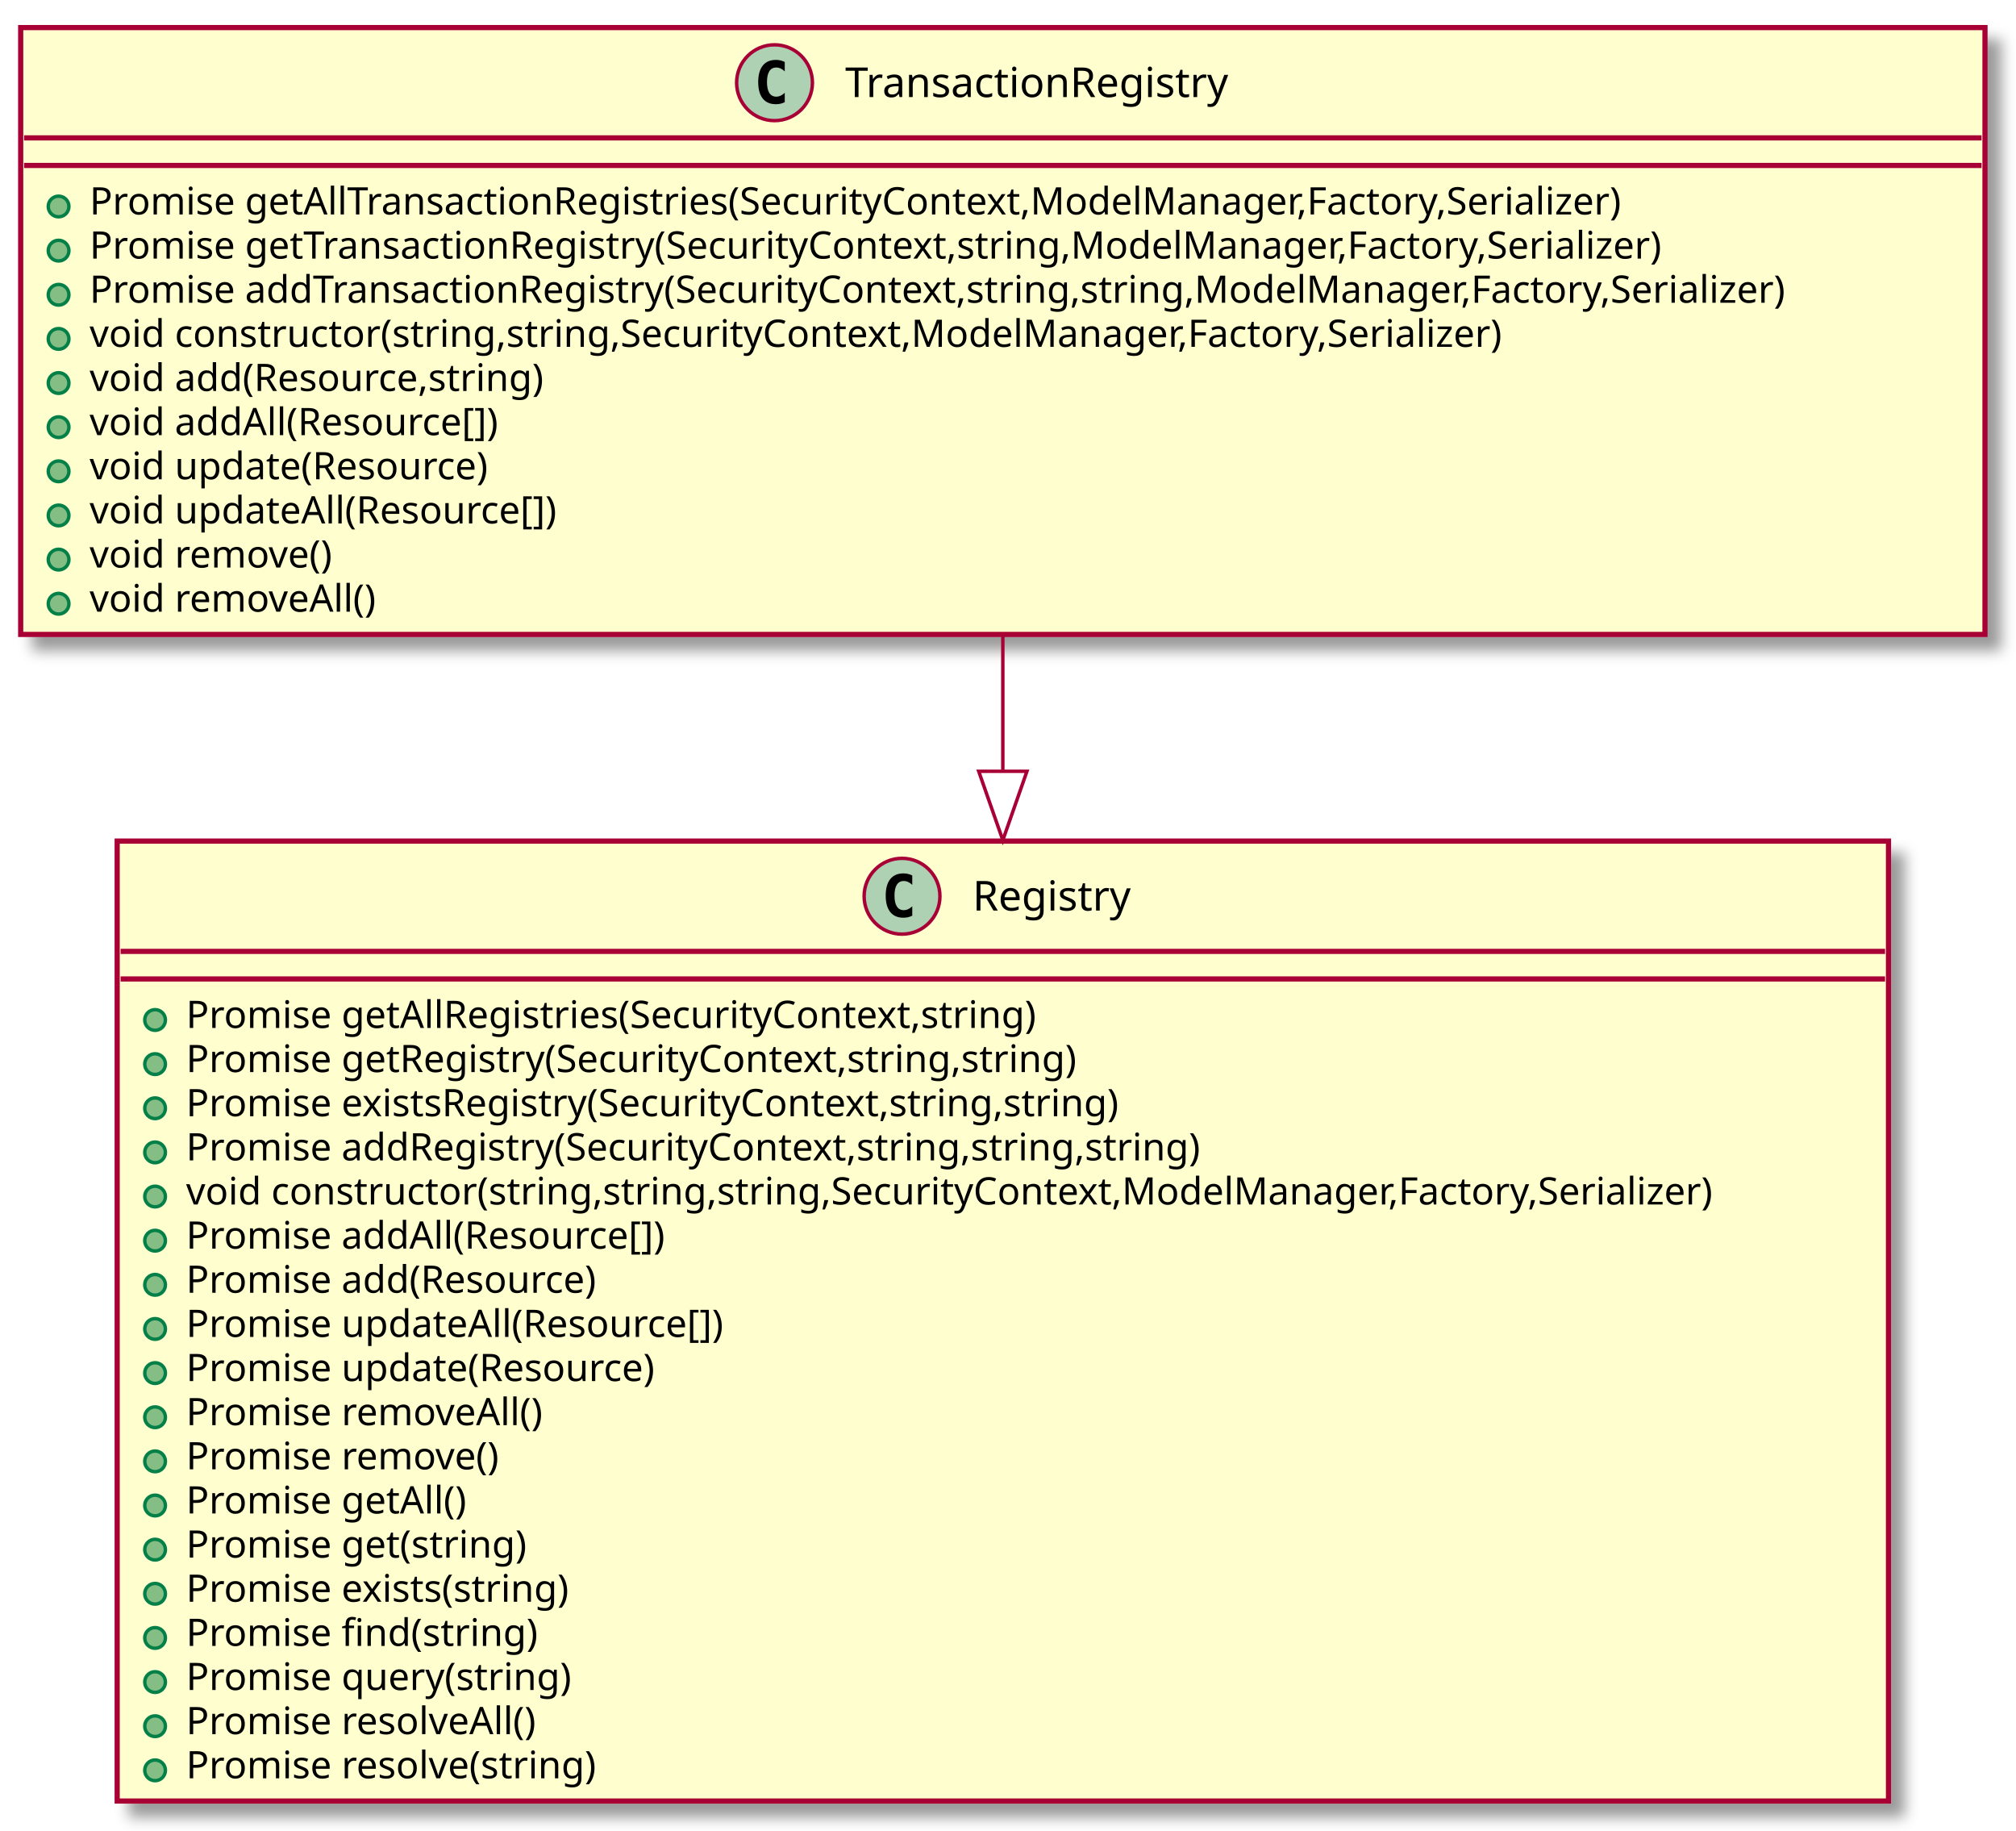
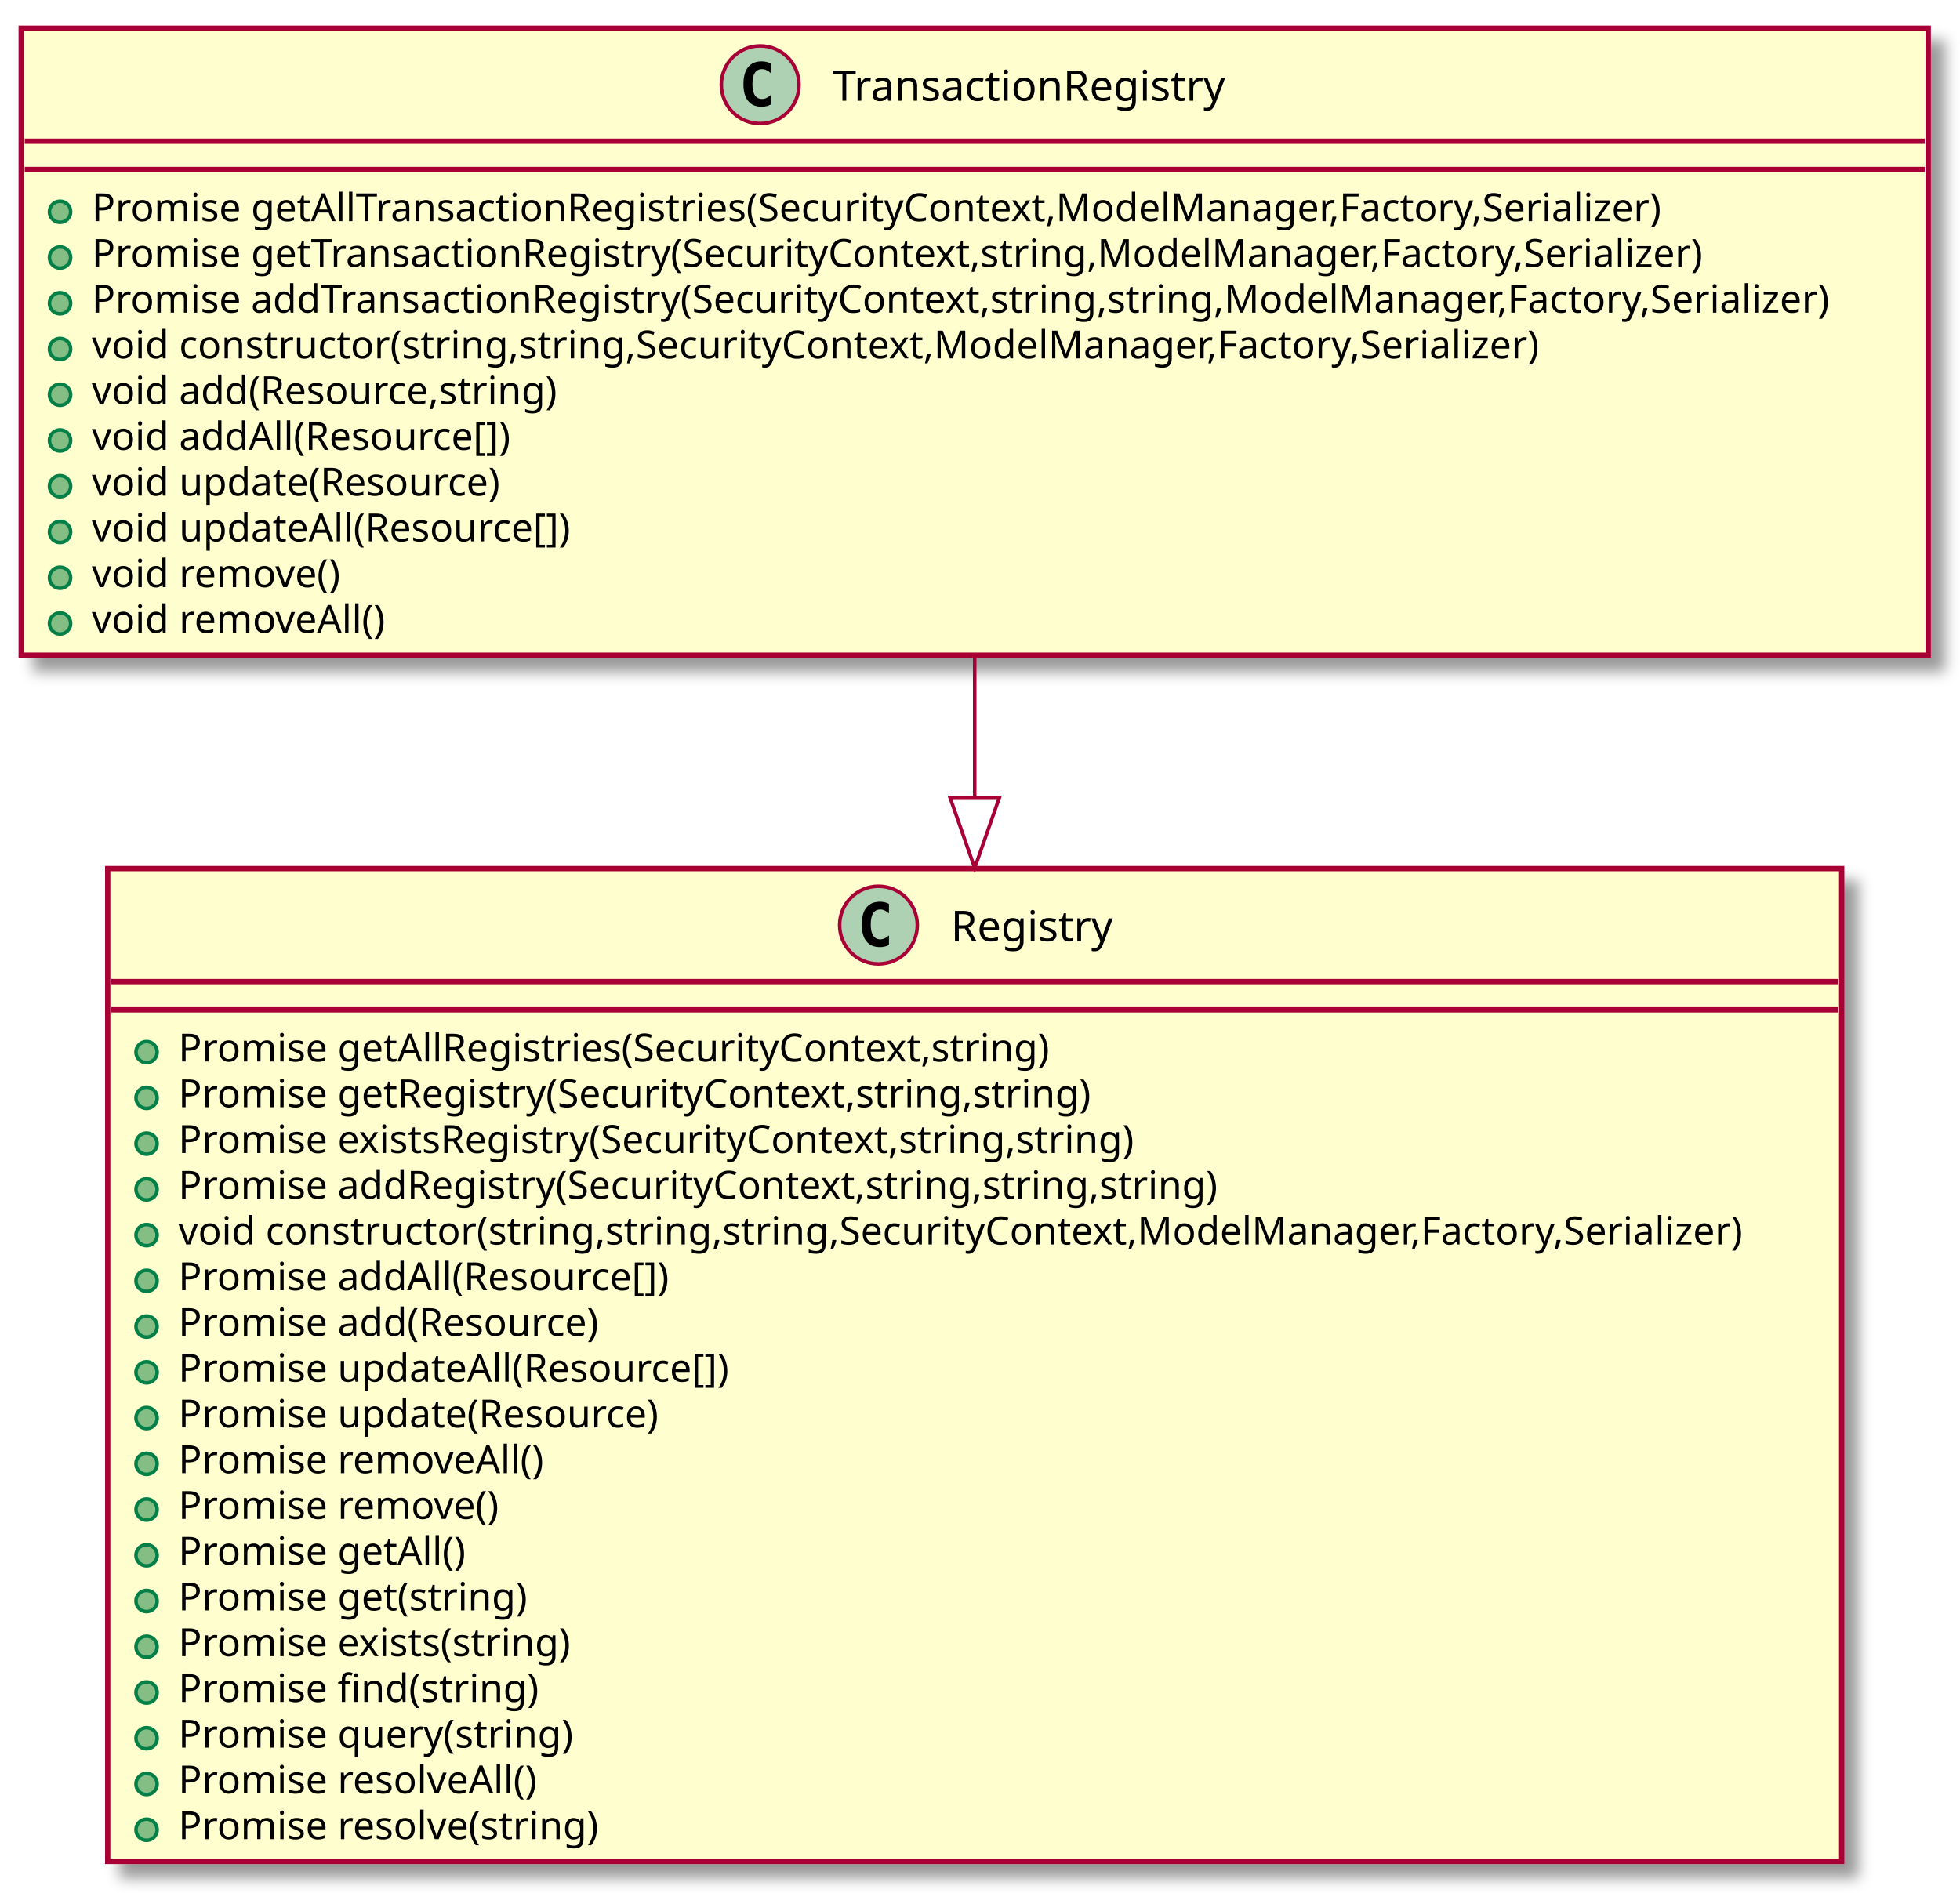
- <svg xmlns="http://www.w3.org/2000/svg" contentScriptType="application/ecmascript" contentStyleType="text/css" height="531px" preserveAspectRatio="none" style="width:585px;height:531px;" version="1.1" viewBox="0 0 585 531" width="585px" zoomAndPan="magnify">
+ <svg xmlns="http://www.w3.org/2000/svg" contentScriptType="application/ecmascript" contentStyleType="text/css" height="536px" preserveAspectRatio="none" style="width:555px;height:536px;" version="1.1" viewBox="0 0 555 536" width="555px" zoomAndPan="magnify">
  <defs>
-     <filter height="300%" id="fe9ughy" width="300%" x="-1" y="-1">
+     <filter height="300%" id="fv90bcb" width="300%" x="-1" y="-1">
      <feGaussianBlur result="blurOut" stdDeviation="2.0" />
      <feColorMatrix in="blurOut" result="blurOut2" type="matrix" values="0 0 0 0 0 0 0 0 0 0 0 0 0 0 0 0 0 0 .4 0" />
      <feOffset dx="4.0" dy="4.0" in="blurOut2" result="blurOut3" />
      <feBlend in="SourceGraphic" in2="blurOut3" mode="normal" />
    </filter>
  </defs>
  <g>
-     <rect fill="#FEFECE" filter="url(#fe9ughy)" height="278.484" style="stroke: #A80036; stroke-width: 1.5;" width="514" x="34" y="244" />
-     <ellipse cx="261.75" cy="260" fill="#ADD1B2" rx="11" ry="11" style="stroke: #A80036; stroke-width: 1.0;" />
-     <path d="M264.719,265.641 Q264.141,265.938 263.5,266.086 Q262.859,266.234 262.156,266.234 Q259.656,266.234 258.336,264.586 Q257.016,262.938 257.016,259.812 Q257.016,256.688 258.336,255.031 Q259.656,253.375 262.156,253.375 Q262.859,253.375 263.508,253.531 Q264.156,253.688 264.719,253.984 L264.719,256.703 Q264.094,256.125 263.5,255.852 Q262.906,255.578 262.281,255.578 Q260.938,255.578 260.25,256.648 Q259.562,257.719 259.562,259.812 Q259.562,261.906 260.25,262.977 Q260.938,264.047 262.281,264.047 Q262.906,264.047 263.5,263.773 Q264.094,263.5 264.719,262.922 L264.719,265.641 Z " />
-     <text fill="#000000" font-family="sans-serif" font-size="12" lengthAdjust="spacingAndGlyphs" textLength="50" x="282.25" y="264.154">Registry</text>
-     <line style="stroke: #A80036; stroke-width: 1.5;" x1="35" x2="547" y1="276" y2="276" />
-     <line style="stroke: #A80036; stroke-width: 1.5;" x1="35" x2="547" y1="284" y2="284" />
-     <ellipse cx="45" cy="295.902" fill="#84BE84" rx="3" ry="3" style="stroke: #038048; stroke-width: 1.0;" />
-     <text fill="#000000" font-family="sans-serif" font-size="11" lengthAdjust="spacingAndGlyphs" textLength="273" x="54" y="298.21">Promise getAllRegistries(SecurityContext,string)</text>
-     <ellipse cx="45" cy="308.707" fill="#84BE84" rx="3" ry="3" style="stroke: #038048; stroke-width: 1.0;" />
-     <text fill="#000000" font-family="sans-serif" font-size="11" lengthAdjust="spacingAndGlyphs" textLength="286" x="54" y="311.015">Promise getRegistry(SecurityContext,string,string)</text>
-     <ellipse cx="45" cy="321.512" fill="#84BE84" rx="3" ry="3" style="stroke: #038048; stroke-width: 1.0;" />
-     <text fill="#000000" font-family="sans-serif" font-size="11" lengthAdjust="spacingAndGlyphs" textLength="302" x="54" y="323.82">Promise existsRegistry(SecurityContext,string,string)</text>
-     <ellipse cx="45" cy="334.316" fill="#84BE84" rx="3" ry="3" style="stroke: #038048; stroke-width: 1.0;" />
-     <text fill="#000000" font-family="sans-serif" font-size="11" lengthAdjust="spacingAndGlyphs" textLength="326" x="54" y="336.625">Promise addRegistry(SecurityContext,string,string,string)</text>
-     <ellipse cx="45" cy="347.121" fill="#84BE84" rx="3" ry="3" style="stroke: #038048; stroke-width: 1.0;" />
-     <text fill="#000000" font-family="sans-serif" font-size="11" lengthAdjust="spacingAndGlyphs" textLength="488" x="54" y="349.429">void constructor(string,string,string,SecurityContext,ModelManager,Factory,Serializer)</text>
-     <ellipse cx="45" cy="359.926" fill="#84BE84" rx="3" ry="3" style="stroke: #038048; stroke-width: 1.0;" />
-     <text fill="#000000" font-family="sans-serif" font-size="11" lengthAdjust="spacingAndGlyphs" textLength="154" x="54" y="362.234">Promise addAll(Resource[])</text>
-     <ellipse cx="45" cy="372.731" fill="#84BE84" rx="3" ry="3" style="stroke: #038048; stroke-width: 1.0;" />
-     <text fill="#000000" font-family="sans-serif" font-size="11" lengthAdjust="spacingAndGlyphs" textLength="133" x="54" y="375.039">Promise add(Resource)</text>
-     <ellipse cx="45" cy="385.535" fill="#84BE84" rx="3" ry="3" style="stroke: #038048; stroke-width: 1.0;" />
-     <text fill="#000000" font-family="sans-serif" font-size="11" lengthAdjust="spacingAndGlyphs" textLength="172" x="54" y="387.843">Promise updateAll(Resource[])</text>
-     <ellipse cx="45" cy="398.34" fill="#84BE84" rx="3" ry="3" style="stroke: #038048; stroke-width: 1.0;" />
-     <text fill="#000000" font-family="sans-serif" font-size="11" lengthAdjust="spacingAndGlyphs" textLength="151" x="54" y="400.648">Promise update(Resource)</text>
-     <ellipse cx="45" cy="411.144" fill="#84BE84" rx="3" ry="3" style="stroke: #038048; stroke-width: 1.0;" />
-     <text fill="#000000" font-family="sans-serif" font-size="11" lengthAdjust="spacingAndGlyphs" textLength="115" x="54" y="413.453">Promise removeAll()</text>
-     <ellipse cx="45" cy="423.949" fill="#84BE84" rx="3" ry="3" style="stroke: #038048; stroke-width: 1.0;" />
-     <text fill="#000000" font-family="sans-serif" font-size="11" lengthAdjust="spacingAndGlyphs" textLength="102" x="54" y="426.257">Promise remove()</text>
-     <ellipse cx="45" cy="436.754" fill="#84BE84" rx="3" ry="3" style="stroke: #038048; stroke-width: 1.0;" />
-     <text fill="#000000" font-family="sans-serif" font-size="11" lengthAdjust="spacingAndGlyphs" textLength="90" x="54" y="439.062">Promise getAll()</text>
-     <ellipse cx="45" cy="449.559" fill="#84BE84" rx="3" ry="3" style="stroke: #038048; stroke-width: 1.0;" />
-     <text fill="#000000" font-family="sans-serif" font-size="11" lengthAdjust="spacingAndGlyphs" textLength="110" x="54" y="451.867">Promise get(string)</text>
-     <ellipse cx="45" cy="462.363" fill="#84BE84" rx="3" ry="3" style="stroke: #038048; stroke-width: 1.0;" />
-     <text fill="#000000" font-family="sans-serif" font-size="11" lengthAdjust="spacingAndGlyphs" textLength="126" x="54" y="464.671">Promise exists(string)</text>
-     <ellipse cx="45" cy="475.168" fill="#84BE84" rx="3" ry="3" style="stroke: #038048; stroke-width: 1.0;" />
-     <text fill="#000000" font-family="sans-serif" font-size="11" lengthAdjust="spacingAndGlyphs" textLength="113" x="54" y="477.476">Promise find(string)</text>
-     <ellipse cx="45" cy="487.973" fill="#84BE84" rx="3" ry="3" style="stroke: #038048; stroke-width: 1.0;" />
-     <text fill="#000000" font-family="sans-serif" font-size="11" lengthAdjust="spacingAndGlyphs" textLength="124" x="54" y="490.281">Promise query(string)</text>
-     <ellipse cx="45" cy="500.777" fill="#84BE84" rx="3" ry="3" style="stroke: #038048; stroke-width: 1.0;" />
-     <text fill="#000000" font-family="sans-serif" font-size="11" lengthAdjust="spacingAndGlyphs" textLength="114" x="54" y="503.085">Promise resolveAll()</text>
-     <ellipse cx="45" cy="513.582" fill="#84BE84" rx="3" ry="3" style="stroke: #038048; stroke-width: 1.0;" />
-     <text fill="#000000" font-family="sans-serif" font-size="11" lengthAdjust="spacingAndGlyphs" textLength="134" x="54" y="515.89">Promise resolve(string)</text>
-     <rect fill="#FEFECE" filter="url(#fe9ughy)" height="176.047" style="stroke: #A80036; stroke-width: 1.5;" width="570" x="6" y="8" />
-     <ellipse cx="224.75" cy="24" fill="#ADD1B2" rx="11" ry="11" style="stroke: #A80036; stroke-width: 1.0;" />
-     <path d="M227.719,29.641 Q227.141,29.938 226.5,30.086 Q225.859,30.234 225.156,30.234 Q222.656,30.234 221.336,28.586 Q220.016,26.938 220.016,23.812 Q220.016,20.688 221.336,19.031 Q222.656,17.375 225.156,17.375 Q225.859,17.375 226.508,17.531 Q227.156,17.688 227.719,17.984 L227.719,20.703 Q227.094,20.125 226.5,19.852 Q225.906,19.578 225.281,19.578 Q223.938,19.578 223.25,20.648 Q222.562,21.719 222.562,23.812 Q222.562,25.906 223.25,26.977 Q223.938,28.047 225.281,28.047 Q225.906,28.047 226.5,27.773 Q227.094,27.5 227.719,26.922 L227.719,29.641 Z " />
-     <text fill="#000000" font-family="sans-serif" font-size="12" lengthAdjust="spacingAndGlyphs" textLength="124" x="245.25" y="28.154">TransactionRegistry</text>
-     <line style="stroke: #A80036; stroke-width: 1.5;" x1="7" x2="575" y1="40" y2="40" />
-     <line style="stroke: #A80036; stroke-width: 1.5;" x1="7" x2="575" y1="48" y2="48" />
-     <ellipse cx="17" cy="59.902" fill="#84BE84" rx="3" ry="3" style="stroke: #038048; stroke-width: 1.0;" />
-     <text fill="#000000" font-family="sans-serif" font-size="11" lengthAdjust="spacingAndGlyphs" textLength="491" x="26" y="62.21">Promise getAllTransactionRegistries(SecurityContext,ModelManager,Factory,Serializer)</text>
-     <ellipse cx="17" cy="72.707" fill="#84BE84" rx="3" ry="3" style="stroke: #038048; stroke-width: 1.0;" />
-     <text fill="#000000" font-family="sans-serif" font-size="11" lengthAdjust="spacingAndGlyphs" textLength="504" x="26" y="75.015">Promise getTransactionRegistry(SecurityContext,string,ModelManager,Factory,Serializer)</text>
-     <ellipse cx="17" cy="85.512" fill="#84BE84" rx="3" ry="3" style="stroke: #038048; stroke-width: 1.0;" />
-     <text fill="#000000" font-family="sans-serif" font-size="11" lengthAdjust="spacingAndGlyphs" textLength="544" x="26" y="87.82">Promise addTransactionRegistry(SecurityContext,string,string,ModelManager,Factory,Serializer)</text>
-     <ellipse cx="17" cy="98.316" fill="#84BE84" rx="3" ry="3" style="stroke: #038048; stroke-width: 1.0;" />
-     <text fill="#000000" font-family="sans-serif" font-size="11" lengthAdjust="spacingAndGlyphs" textLength="451" x="26" y="100.624">void constructor(string,string,SecurityContext,ModelManager,Factory,Serializer)</text>
-     <ellipse cx="17" cy="111.121" fill="#84BE84" rx="3" ry="3" style="stroke: #038048; stroke-width: 1.0;" />
-     <text fill="#000000" font-family="sans-serif" font-size="11" lengthAdjust="spacingAndGlyphs" textLength="146" x="26" y="113.429">void add(Resource,string)</text>
-     <ellipse cx="17" cy="123.926" fill="#84BE84" rx="3" ry="3" style="stroke: #038048; stroke-width: 1.0;" />
-     <text fill="#000000" font-family="sans-serif" font-size="11" lengthAdjust="spacingAndGlyphs" textLength="130" x="26" y="126.234">void addAll(Resource[])</text>
-     <ellipse cx="17" cy="136.731" fill="#84BE84" rx="3" ry="3" style="stroke: #038048; stroke-width: 1.0;" />
-     <text fill="#000000" font-family="sans-serif" font-size="11" lengthAdjust="spacingAndGlyphs" textLength="127" x="26" y="139.039">void update(Resource)</text>
-     <ellipse cx="17" cy="149.535" fill="#84BE84" rx="3" ry="3" style="stroke: #038048; stroke-width: 1.0;" />
-     <text fill="#000000" font-family="sans-serif" font-size="11" lengthAdjust="spacingAndGlyphs" textLength="148" x="26" y="151.843">void updateAll(Resource[])</text>
-     <ellipse cx="17" cy="162.34" fill="#84BE84" rx="3" ry="3" style="stroke: #038048; stroke-width: 1.0;" />
-     <text fill="#000000" font-family="sans-serif" font-size="11" lengthAdjust="spacingAndGlyphs" textLength="78" x="26" y="164.648">void remove()</text>
-     <ellipse cx="17" cy="175.144" fill="#84BE84" rx="3" ry="3" style="stroke: #038048; stroke-width: 1.0;" />
-     <text fill="#000000" font-family="sans-serif" font-size="11" lengthAdjust="spacingAndGlyphs" textLength="91" x="26" y="177.453">void removeAll()</text>
-     <path d="M291,184.058 C291,196.613 291,209.849 291,223.28 " fill="none" style="stroke: #A80036; stroke-width: 1.0;" />
-     <polygon fill="none" points="298,223.749,291,243.749,284,223.749,298,223.749" style="stroke: #A80036; stroke-width: 1.0;" />
+     <rect fill="#FEFECE" filter="url(#fv90bcb)" height="281.191" style="stroke: #A80036; stroke-width: 1.5;" width="491" x="30.5" y="246" />
+     <ellipse cx="248.75" cy="262" fill="#ADD1B2" rx="11" ry="11" style="stroke: #A80036; stroke-width: 1.0;" />
+     <path d="M251.723,267.643 Q251.142,267.942 250.503,268.091 Q249.864,268.241 249.158,268.241 Q246.651,268.241 245.332,266.589 Q244.012,264.937 244.012,261.816 Q244.012,258.687 245.332,257.035 Q246.651,255.383 249.158,255.383 Q249.864,255.383 250.511,255.532 Q251.159,255.682 251.723,255.981 L251.723,258.703 Q251.092,258.122 250.499,257.852 Q249.905,257.582 249.274,257.582 Q247.93,257.582 247.245,258.649 Q246.56,259.716 246.56,261.816 Q246.56,263.908 247.245,264.974 Q247.93,266.041 249.274,266.041 Q249.905,266.041 250.499,265.771 Q251.092,265.502 251.723,264.92 Z " />
+     <text fill="#000000" font-family="sans-serif" font-size="12" lengthAdjust="spacingAndGlyphs" textLength="46" x="269.25" y="266.535">Registry</text>
+     <line style="stroke: #A80036; stroke-width: 1.5;" x1="31.5" x2="520.5" y1="278" y2="278" />
+     <line style="stroke: #A80036; stroke-width: 1.5;" x1="31.5" x2="520.5" y1="286" y2="286" />
+     <ellipse cx="41.5" cy="297.978" fill="#84BE84" rx="3" ry="3" style="stroke: #038048; stroke-width: 1.0;" />
+     <text fill="#000000" font-family="sans-serif" font-size="11" lengthAdjust="spacingAndGlyphs" textLength="259" x="50.5" y="300.635">Promise getAllRegistries(SecurityContext,string)</text>
+     <ellipse cx="41.5" cy="310.933" fill="#84BE84" rx="3" ry="3" style="stroke: #038048; stroke-width: 1.0;" />
+     <text fill="#000000" font-family="sans-serif" font-size="11" lengthAdjust="spacingAndGlyphs" textLength="271" x="50.5" y="313.59">Promise getRegistry(SecurityContext,string,string)</text>
+     <ellipse cx="41.5" cy="323.888" fill="#84BE84" rx="3" ry="3" style="stroke: #038048; stroke-width: 1.0;" />
+     <text fill="#000000" font-family="sans-serif" font-size="11" lengthAdjust="spacingAndGlyphs" textLength="286" x="50.5" y="326.545">Promise existsRegistry(SecurityContext,string,string)</text>
+     <ellipse cx="41.5" cy="336.843" fill="#84BE84" rx="3" ry="3" style="stroke: #038048; stroke-width: 1.0;" />
+     <text fill="#000000" font-family="sans-serif" font-size="11" lengthAdjust="spacingAndGlyphs" textLength="309" x="50.5" y="339.5">Promise addRegistry(SecurityContext,string,string,string)</text>
+     <ellipse cx="41.5" cy="349.798" fill="#84BE84" rx="3" ry="3" style="stroke: #038048; stroke-width: 1.0;" />
+     <text fill="#000000" font-family="sans-serif" font-size="11" lengthAdjust="spacingAndGlyphs" textLength="465" x="50.5" y="352.455">void constructor(string,string,string,SecurityContext,ModelManager,Factory,Serializer)</text>
+     <ellipse cx="41.5" cy="362.753" fill="#84BE84" rx="3" ry="3" style="stroke: #038048; stroke-width: 1.0;" />
+     <text fill="#000000" font-family="sans-serif" font-size="11" lengthAdjust="spacingAndGlyphs" textLength="146" x="50.5" y="365.41">Promise addAll(Resource[])</text>
+     <ellipse cx="41.5" cy="375.708" fill="#84BE84" rx="3" ry="3" style="stroke: #038048; stroke-width: 1.0;" />
+     <text fill="#000000" font-family="sans-serif" font-size="11" lengthAdjust="spacingAndGlyphs" textLength="124" x="50.5" y="378.365">Promise add(Resource)</text>
+     <ellipse cx="41.5" cy="388.663" fill="#84BE84" rx="3" ry="3" style="stroke: #038048; stroke-width: 1.0;" />
+     <text fill="#000000" font-family="sans-serif" font-size="11" lengthAdjust="spacingAndGlyphs" textLength="163" x="50.5" y="391.32">Promise updateAll(Resource[])</text>
+     <ellipse cx="41.5" cy="401.618" fill="#84BE84" rx="3" ry="3" style="stroke: #038048; stroke-width: 1.0;" />
+     <text fill="#000000" font-family="sans-serif" font-size="11" lengthAdjust="spacingAndGlyphs" textLength="141" x="50.5" y="404.275">Promise update(Resource)</text>
+     <ellipse cx="41.5" cy="414.573" fill="#84BE84" rx="3" ry="3" style="stroke: #038048; stroke-width: 1.0;" />
+     <text fill="#000000" font-family="sans-serif" font-size="11" lengthAdjust="spacingAndGlyphs" textLength="108" x="50.5" y="417.231">Promise removeAll()</text>
+     <ellipse cx="41.5" cy="427.528" fill="#84BE84" rx="3" ry="3" style="stroke: #038048; stroke-width: 1.0;" />
+     <text fill="#000000" font-family="sans-serif" font-size="11" lengthAdjust="spacingAndGlyphs" textLength="94" x="50.5" y="430.185">Promise remove()</text>
+     <ellipse cx="41.5" cy="440.483" fill="#84BE84" rx="3" ry="3" style="stroke: #038048; stroke-width: 1.0;" />
+     <text fill="#000000" font-family="sans-serif" font-size="11" lengthAdjust="spacingAndGlyphs" textLength="85" x="50.5" y="443.141">Promise getAll()</text>
+     <ellipse cx="41.5" cy="453.438" fill="#84BE84" rx="3" ry="3" style="stroke: #038048; stroke-width: 1.0;" />
+     <text fill="#000000" font-family="sans-serif" font-size="11" lengthAdjust="spacingAndGlyphs" textLength="103" x="50.5" y="456.096">Promise get(string)</text>
+     <ellipse cx="41.5" cy="466.394" fill="#84BE84" rx="3" ry="3" style="stroke: #038048; stroke-width: 1.0;" />
+     <text fill="#000000" font-family="sans-serif" font-size="11" lengthAdjust="spacingAndGlyphs" textLength="118" x="50.5" y="469.051">Promise exists(string)</text>
+     <ellipse cx="41.5" cy="479.349" fill="#84BE84" rx="3" ry="3" style="stroke: #038048; stroke-width: 1.0;" />
+     <text fill="#000000" font-family="sans-serif" font-size="11" lengthAdjust="spacingAndGlyphs" textLength="107" x="50.5" y="482.006">Promise find(string)</text>
+     <ellipse cx="41.5" cy="492.304" fill="#84BE84" rx="3" ry="3" style="stroke: #038048; stroke-width: 1.0;" />
+     <text fill="#000000" font-family="sans-serif" font-size="11" lengthAdjust="spacingAndGlyphs" textLength="117" x="50.5" y="494.961">Promise query(string)</text>
+     <ellipse cx="41.5" cy="505.259" fill="#84BE84" rx="3" ry="3" style="stroke: #038048; stroke-width: 1.0;" />
+     <text fill="#000000" font-family="sans-serif" font-size="11" lengthAdjust="spacingAndGlyphs" textLength="107" x="50.5" y="507.916">Promise resolveAll()</text>
+     <ellipse cx="41.5" cy="518.214" fill="#84BE84" rx="3" ry="3" style="stroke: #038048; stroke-width: 1.0;" />
+     <text fill="#000000" font-family="sans-serif" font-size="11" lengthAdjust="spacingAndGlyphs" textLength="125" x="50.5" y="520.871">Promise resolve(string)</text>
+     <rect fill="#FEFECE" filter="url(#fv90bcb)" height="177.551" style="stroke: #A80036; stroke-width: 1.5;" width="540" x="6" y="8" />
+     <ellipse cx="215.25" cy="24" fill="#ADD1B2" rx="11" ry="11" style="stroke: #A80036; stroke-width: 1.0;" />
+     <path d="M218.223,29.643 Q217.642,29.942 217.003,30.091 Q216.364,30.241 215.658,30.241 Q213.151,30.241 211.832,28.589 Q210.512,26.937 210.512,23.816 Q210.512,20.686 211.832,19.035 Q213.151,17.383 215.658,17.383 Q216.364,17.383 217.011,17.532 Q217.659,17.682 218.223,17.98 L218.223,20.703 Q217.592,20.122 216.999,19.852 Q216.405,19.582 215.774,19.582 Q214.43,19.582 213.745,20.649 Q213.06,21.716 213.06,23.816 Q213.06,25.908 213.745,26.974 Q214.43,28.041 215.774,28.041 Q216.405,28.041 216.999,27.771 Q217.592,27.502 218.223,26.92 Z " />
+     <text fill="#000000" font-family="sans-serif" font-size="12" lengthAdjust="spacingAndGlyphs" textLength="113" x="235.75" y="28.535">TransactionRegistry</text>
+     <line style="stroke: #A80036; stroke-width: 1.5;" x1="7" x2="545" y1="40" y2="40" />
+     <line style="stroke: #A80036; stroke-width: 1.5;" x1="7" x2="545" y1="48" y2="48" />
+     <ellipse cx="17" cy="59.977" fill="#84BE84" rx="3" ry="3" style="stroke: #038048; stroke-width: 1.0;" />
+     <text fill="#000000" font-family="sans-serif" font-size="11" lengthAdjust="spacingAndGlyphs" textLength="464" x="26" y="62.635">Promise getAllTransactionRegistries(SecurityContext,ModelManager,Factory,Serializer)</text>
+     <ellipse cx="17" cy="72.933" fill="#84BE84" rx="3" ry="3" style="stroke: #038048; stroke-width: 1.0;" />
+     <text fill="#000000" font-family="sans-serif" font-size="11" lengthAdjust="spacingAndGlyphs" textLength="476" x="26" y="75.59">Promise getTransactionRegistry(SecurityContext,string,ModelManager,Factory,Serializer)</text>
+     <ellipse cx="17" cy="85.888" fill="#84BE84" rx="3" ry="3" style="stroke: #038048; stroke-width: 1.0;" />
+     <text fill="#000000" font-family="sans-serif" font-size="11" lengthAdjust="spacingAndGlyphs" textLength="514" x="26" y="88.545">Promise addTransactionRegistry(SecurityContext,string,string,ModelManager,Factory,Serializer)</text>
+     <ellipse cx="17" cy="98.843" fill="#84BE84" rx="3" ry="3" style="stroke: #038048; stroke-width: 1.0;" />
+     <text fill="#000000" font-family="sans-serif" font-size="11" lengthAdjust="spacingAndGlyphs" textLength="430" x="26" y="101.5">void constructor(string,string,SecurityContext,ModelManager,Factory,Serializer)</text>
+     <ellipse cx="17" cy="111.798" fill="#84BE84" rx="3" ry="3" style="stroke: #038048; stroke-width: 1.0;" />
+     <text fill="#000000" font-family="sans-serif" font-size="11" lengthAdjust="spacingAndGlyphs" textLength="139" x="26" y="114.455">void add(Resource,string)</text>
+     <ellipse cx="17" cy="124.753" fill="#84BE84" rx="3" ry="3" style="stroke: #038048; stroke-width: 1.0;" />
+     <text fill="#000000" font-family="sans-serif" font-size="11" lengthAdjust="spacingAndGlyphs" textLength="126" x="26" y="127.41">void addAll(Resource[])</text>
+     <ellipse cx="17" cy="137.708" fill="#84BE84" rx="3" ry="3" style="stroke: #038048; stroke-width: 1.0;" />
+     <text fill="#000000" font-family="sans-serif" font-size="11" lengthAdjust="spacingAndGlyphs" textLength="121" x="26" y="140.365">void update(Resource)</text>
+     <ellipse cx="17" cy="150.663" fill="#84BE84" rx="3" ry="3" style="stroke: #038048; stroke-width: 1.0;" />
+     <text fill="#000000" font-family="sans-serif" font-size="11" lengthAdjust="spacingAndGlyphs" textLength="143" x="26" y="153.32">void updateAll(Resource[])</text>
+     <ellipse cx="17" cy="163.618" fill="#84BE84" rx="3" ry="3" style="stroke: #038048; stroke-width: 1.0;" />
+     <text fill="#000000" font-family="sans-serif" font-size="11" lengthAdjust="spacingAndGlyphs" textLength="74" x="26" y="166.275">void remove()</text>
+     <ellipse cx="17" cy="176.573" fill="#84BE84" rx="3" ry="3" style="stroke: #038048; stroke-width: 1.0;" />
+     <text fill="#000000" font-family="sans-serif" font-size="11" lengthAdjust="spacingAndGlyphs" textLength="88" x="26" y="179.231">void removeAll()</text>
+     <path d="M276,186.213 C276,198.764 276,211.982 276,225.392 " fill="none" style="stroke: #A80036; stroke-width: 1.0;" />
+     <polygon fill="none" points="283,225.831,276,245.831,269,225.831,283,225.831" style="stroke: #A80036; stroke-width: 1.0;" />
  </g>
</svg>
